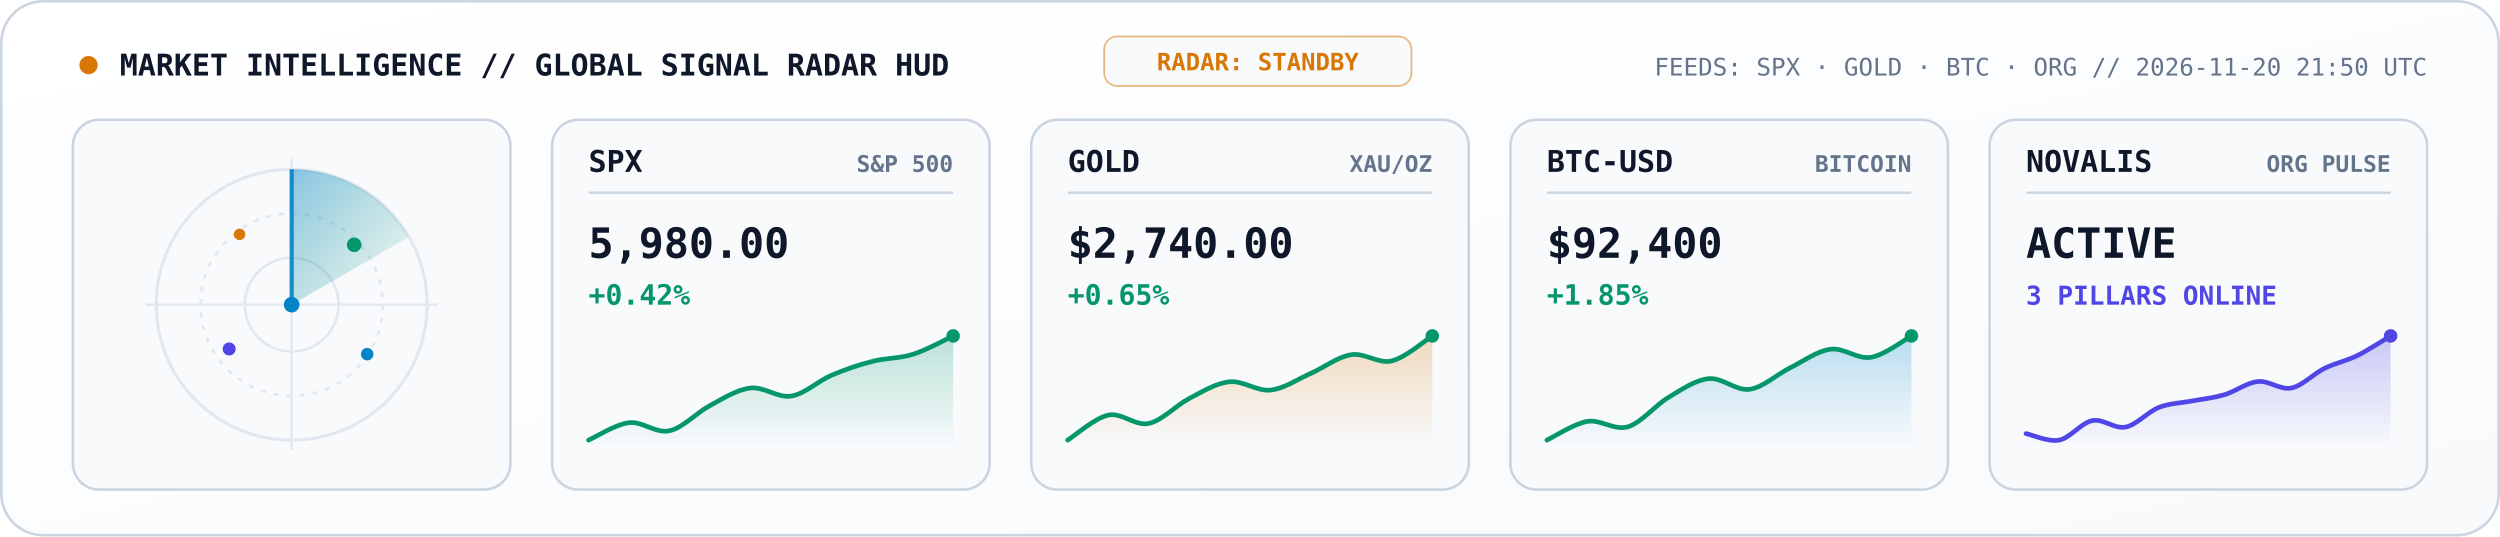
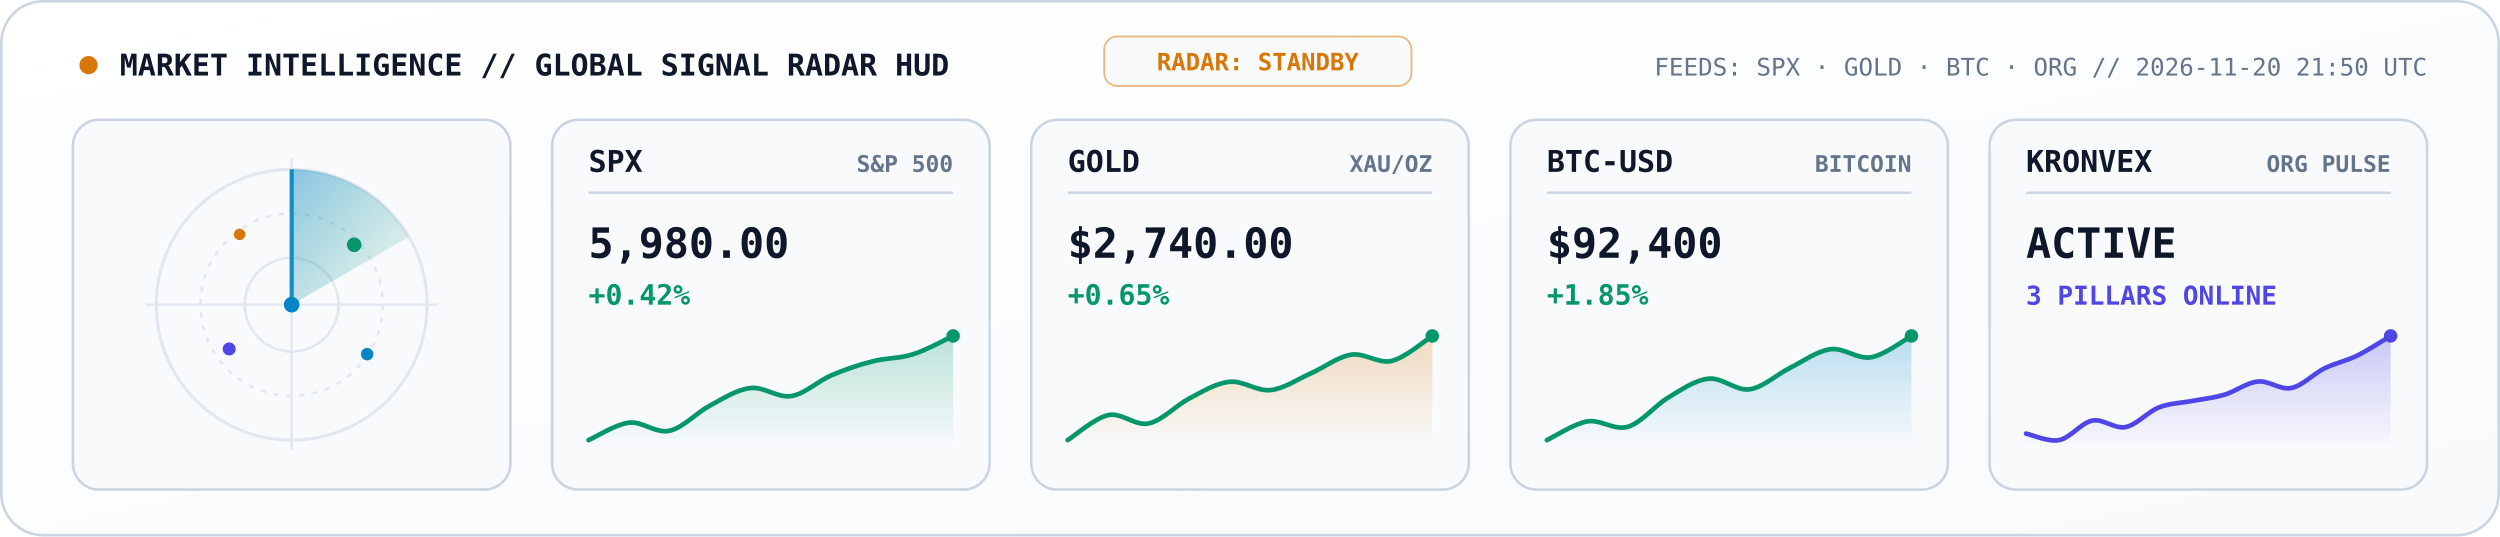
- <svg xmlns="http://www.w3.org/2000/svg" viewBox="0 0 960 206" width="960" height="206" role="img" aria-label="NOVALIS Global Market and AI Signal Radar">
+ <svg xmlns="http://www.w3.org/2000/svg" viewBox="0 0 960 206" width="960" height="206" role="img" aria-label="KRONVEX Global Market and AI Signal Radar">
  <style>
    .mono { font-family: 'JetBrains Mono', 'Fira Code', 'SF Mono', Consolas, monospace; }
  </style>
  <defs>
    <linearGradient id="radarBg" x1="0" y1="0" x2="1" y2="1">
      <stop offset="0%" stop-color="#FFFFFF" />
      <stop offset="100%" stop-color="#F8FAFC" />
    </linearGradient>
    <linearGradient id="radarBeam" x1="0" y1="0" x2="1" y2="1">
      <stop offset="0%" stop-color="#0284C7" stop-opacity="0.45" />
      <stop offset="100%" stop-color="#059669" stop-opacity="0.02" />
    </linearGradient>
    <linearGradient id="gradSpx" x1="0" y1="0" x2="0" y2="1">
      <stop offset="0%" stop-color="#059669" stop-opacity="0.25" />
      <stop offset="100%" stop-color="#059669" stop-opacity="0" />
    </linearGradient>
    <linearGradient id="gradGold" x1="0" y1="0" x2="0" y2="1">
      <stop offset="0%" stop-color="#D97706" stop-opacity="0.25" />
      <stop offset="100%" stop-color="#D97706" stop-opacity="0" />
    </linearGradient>
    <linearGradient id="gradBtc" x1="0" y1="0" x2="0" y2="1">
      <stop offset="0%" stop-color="#0284C7" stop-opacity="0.25" />
      <stop offset="100%" stop-color="#0284C7" stop-opacity="0" />
    </linearGradient>
    <linearGradient id="gradOrg" x1="0" y1="0" x2="0" y2="1">
      <stop offset="0%" stop-color="#4F46E5" stop-opacity="0.28" />
      <stop offset="100%" stop-color="#4F46E5" stop-opacity="0" />
    </linearGradient>
  </defs>
  <rect x="0.5" y="0.5" width="959" height="205" rx="16" fill="url(#radarBg)" stroke="#CBD5E1" stroke-width="1" />
  <circle cx="34" cy="25" r="3.5" fill="#D97706">
    <animate attributeName="opacity" values="1;0.3;1" dur="2s" repeatCount="indefinite" />
  </circle>
  <text x="46" y="29" fill="#0F172A" font-size="11.5" font-weight="800" class="mono">MARKET INTELLIGENCE // GLOBAL SIGNAL RADAR HUD</text>
  <rect x="424" y="14" width="118" height="19" rx="5" fill="#F8FAFC" stroke="#D97706" stroke-width="0.7" stroke-opacity="0.5" />
  <text x="483" y="27" text-anchor="middle" fill="#D97706" font-size="9.2" font-weight="800" class="mono">RADAR: STANDBY</text>
  <text x="932" y="29" text-anchor="end" fill="#64748B" font-size="9.3" class="mono">FEEDS: SPX · GOLD · BTC · ORG  //  2026-11-20 21:50 UTC</text>
  <rect x="28" y="46" width="168" height="142" rx="10" fill="#F8FAFC" stroke="#CBD5E1" stroke-width="1" />
  <circle cx="112" cy="117" r="52" fill="none" stroke="#E2E8F0" stroke-width="1.2" />
  <circle cx="112" cy="117" r="35" fill="none" stroke="#E2E8F0" stroke-width="1" stroke-dasharray="2,3" />
  <circle cx="112" cy="117" r="18" fill="none" stroke="#E2E8F0" stroke-width="1" />
  <line x1="56" y1="117" x2="168" y2="117" stroke="#E2E8F0" stroke-width="0.9" />
  <line x1="112" y1="61" x2="112" y2="173" stroke="#E2E8F0" stroke-width="0.9" />
  <g>
    <animateTransform attributeName="transform" type="rotate" from="0 112 117" to="360 112 117" dur="5.2s" repeatCount="indefinite" />
    <path d="M 112 117 L 112 65 A 52 52 0 0 1 157 91 Z" fill="url(#radarBeam)" />
    <line x1="112" y1="117" x2="112" y2="65" stroke="#0284C7" stroke-width="1.6" stroke-opacity="0.9" />
  </g>
  <circle cx="136" cy="94" r="2.8" fill="#059669">
    <animate attributeName="opacity" values="0.2;1;0.2" dur="2.6s" repeatCount="indefinite" />
  </circle>
  <circle cx="88" cy="134" r="2.5" fill="#4F46E5">
    <animate attributeName="opacity" values="0.2;1;0.2" dur="3.3s" repeatCount="indefinite" />
  </circle>
  <circle cx="141" cy="136" r="2.4" fill="#0284C7">
    <animate attributeName="opacity" values="0.15;1;0.15" dur="3.9s" repeatCount="indefinite" />
  </circle>
  <circle cx="92" cy="90" r="2.2" fill="#D97706">
    <animate attributeName="opacity" values="0.2;0.95;0.2" dur="2.9s" repeatCount="indefinite" />
  </circle>
  <circle cx="112" cy="117" r="3" fill="#0284C7" />
  <rect x="212" y="46" width="168" height="142" rx="10" fill="#F8FAFC" stroke="#CBD5E1" stroke-width="1" />
  <text x="226" y="66" fill="#0F172A" font-size="11.5" font-weight="800" class="mono">SPX</text>
  <text x="366" y="66" text-anchor="end" fill="#64748B" font-size="8.8" font-weight="600" class="mono">S&amp;P 500</text>
  <line x1="226" y1="74" x2="366" y2="74" stroke="#CBD5E1" stroke-width="0.9" />
  <text x="226" y="99" fill="#0F172A" font-size="16" font-weight="800" class="mono">5,980.00</text>
  <text x="226" y="117" fill="#059669" font-size="10.8" font-weight="700" class="mono">+0.42%</text>
  <path d="M 226.0 169.0 C 228.6 167.9, 236.4 162.9, 241.6 162.3 C 246.7 161.7, 251.9 166.6, 257.1 165.4 C 262.3 164.3, 267.5 158.4, 272.7 155.7 C 277.9 152.9, 283.0 149.6, 288.2 149.0 C 293.4 148.4, 298.6 152.9, 303.8 152.1 C 309.0 151.3, 314.1 146.3, 319.3 144.1 C 324.5 141.9, 329.7 140.1, 334.9 138.8 C 340.1 137.4, 345.3 137.7, 350.4 136.1 C 355.6 134.5, 363.4 130.2, 366.0 129.0 L 366.0 172.0 L 226.0 172.0 Z" fill="url(#gradSpx)" />
  <path d="M 226.0 169.0 C 228.6 167.9, 236.4 162.9, 241.6 162.3 C 246.7 161.7, 251.9 166.6, 257.1 165.4 C 262.3 164.3, 267.5 158.4, 272.7 155.7 C 277.9 152.9, 283.0 149.6, 288.2 149.0 C 293.4 148.4, 298.6 152.9, 303.8 152.1 C 309.0 151.3, 314.1 146.3, 319.3 144.1 C 324.5 141.9, 329.7 140.1, 334.9 138.8 C 340.1 137.4, 345.3 137.7, 350.4 136.1 C 355.6 134.5, 363.4 130.2, 366.0 129.0" fill="none" stroke="#059669" stroke-width="1.8" stroke-linecap="round" />
  <circle cx="366.0" cy="129.0" r="2.6" fill="#059669" />
  <rect x="396" y="46" width="168" height="142" rx="10" fill="#F8FAFC" stroke="#CBD5E1" stroke-width="1" />
  <text x="410" y="66" fill="#0F172A" font-size="11.5" font-weight="800" class="mono">GOLD</text>
  <text x="550" y="66" text-anchor="end" fill="#64748B" font-size="8.8" font-weight="600" class="mono">XAU/OZ</text>
  <line x1="410" y1="74" x2="550" y2="74" stroke="#CBD5E1" stroke-width="0.9" />
  <text x="410" y="99" fill="#0F172A" font-size="16" font-weight="800" class="mono">$2,740.00</text>
  <text x="410" y="117" fill="#059669" font-size="10.8" font-weight="700" class="mono">+0.65%</text>
  <path d="M 410.0 169.0 C 412.6 167.4, 420.4 160.5, 425.6 159.4 C 430.7 158.3, 435.9 163.7, 441.1 162.6 C 446.3 161.5, 451.5 155.7, 456.7 153.0 C 461.9 150.3, 467.0 147.1, 472.2 146.6 C 477.4 146.1, 482.6 150.3, 487.8 149.8 C 493.0 149.3, 498.1 145.7, 503.3 143.4 C 508.5 141.1, 513.7 137.0, 518.9 136.2 C 524.1 135.4, 529.3 139.8, 534.4 138.6 C 539.6 137.4, 547.4 130.6, 550.0 129.0 L 550.0 172.0 L 410.0 172.0 Z" fill="url(#gradGold)" />
  <path d="M 410.0 169.0 C 412.6 167.4, 420.4 160.5, 425.6 159.4 C 430.7 158.3, 435.9 163.7, 441.1 162.6 C 446.3 161.5, 451.5 155.7, 456.7 153.0 C 461.9 150.3, 467.0 147.1, 472.2 146.6 C 477.4 146.1, 482.6 150.3, 487.8 149.8 C 493.0 149.3, 498.1 145.7, 503.3 143.4 C 508.5 141.1, 513.7 137.0, 518.9 136.2 C 524.1 135.4, 529.3 139.8, 534.4 138.6 C 539.6 137.4, 547.4 130.6, 550.0 129.0" fill="none" stroke="#059669" stroke-width="1.8" stroke-linecap="round" />
  <circle cx="550.0" cy="129.0" r="2.6" fill="#059669" />
  <rect x="580" y="46" width="168" height="142" rx="10" fill="#F8FAFC" stroke="#CBD5E1" stroke-width="1" />
  <text x="594" y="66" fill="#0F172A" font-size="11.5" font-weight="800" class="mono">BTC-USD</text>
  <text x="734" y="66" text-anchor="end" fill="#64748B" font-size="8.8" font-weight="600" class="mono">BITCOIN</text>
  <line x1="594" y1="74" x2="734" y2="74" stroke="#CBD5E1" stroke-width="0.9" />
  <text x="594" y="99" fill="#0F172A" font-size="16" font-weight="800" class="mono">$92,400</text>
  <text x="594" y="117" fill="#059669" font-size="10.8" font-weight="700" class="mono">+1.85%</text>
  <path d="M 594.0 169.0 C 596.6 167.8, 604.4 162.7, 609.6 161.8 C 614.7 161.0, 619.9 165.4, 625.1 163.9 C 630.3 162.3, 635.5 155.7, 640.7 152.6 C 645.9 149.5, 651.0 145.9, 656.2 145.4 C 661.4 144.9, 666.6 150.2, 671.8 149.5 C 677.0 148.8, 682.1 143.9, 687.3 141.3 C 692.5 138.7, 697.7 134.8, 702.9 134.1 C 708.1 133.4, 713.3 138.1, 718.4 137.2 C 723.6 136.4, 731.4 130.4, 734.0 129.0 L 734.0 172.0 L 594.0 172.0 Z" fill="url(#gradBtc)" />
  <path d="M 594.0 169.0 C 596.6 167.8, 604.4 162.7, 609.6 161.8 C 614.7 161.0, 619.9 165.4, 625.1 163.9 C 630.3 162.3, 635.5 155.7, 640.7 152.6 C 645.9 149.5, 651.0 145.9, 656.2 145.4 C 661.4 144.9, 666.6 150.2, 671.8 149.5 C 677.0 148.8, 682.1 143.9, 687.3 141.3 C 692.5 138.7, 697.7 134.8, 702.9 134.1 C 708.1 133.4, 713.3 138.1, 718.4 137.2 C 723.6 136.4, 731.4 130.4, 734.0 129.0" fill="none" stroke="#059669" stroke-width="1.8" stroke-linecap="round" />
  <circle cx="734.0" cy="129.0" r="2.6" fill="#059669" />
  <rect x="764" y="46" width="168" height="142" rx="10" fill="#F8FAFC" stroke="#CBD5E1" stroke-width="1" />
-   <text x="778" y="66" fill="#0F172A" font-size="11.5" font-weight="800" class="mono">NOVALIS</text>
+   <text x="778" y="66" fill="#0F172A" font-size="11.5" font-weight="800" class="mono">KRONVEX</text>
  <text x="918" y="66" text-anchor="end" fill="#64748B" font-size="8.8" font-weight="600" class="mono">ORG PULSE</text>
  <line x1="778" y1="74" x2="918" y2="74" stroke="#CBD5E1" stroke-width="0.9" />
  <text x="778" y="99" fill="#0F172A" font-size="16" font-weight="800" class="mono">ACTIVE</text>
  <text x="778" y="117" fill="#4F46E5" font-size="10" font-weight="700" class="mono">3 PILLARS ONLINE</text>
  <path d="M 778.0 166.5 C 780.1 166.9, 786.5 169.8, 790.7 169.0 C 795.0 168.2, 799.2 162.3, 803.5 161.5 C 807.7 160.7, 811.9 164.8, 816.2 164.0 C 820.4 163.2, 824.7 158.2, 828.9 156.5 C 833.2 154.8, 837.4 154.8, 841.6 154.0 C 845.9 153.2, 850.1 152.8, 854.4 151.5 C 858.6 150.2, 862.8 146.9, 867.1 146.5 C 871.3 146.1, 875.6 149.8, 879.8 149.0 C 884.1 148.2, 888.3 143.6, 892.5 141.5 C 896.8 139.4, 901.0 138.6, 905.3 136.5 C 909.5 134.4, 915.9 130.2, 918.0 129.0 L 918.0 172.0 L 778.0 172.0 Z" fill="url(#gradOrg)" />
  <path d="M 778.0 166.5 C 780.1 166.9, 786.5 169.8, 790.7 169.0 C 795.0 168.2, 799.2 162.3, 803.5 161.5 C 807.7 160.7, 811.9 164.8, 816.2 164.0 C 820.4 163.2, 824.7 158.2, 828.9 156.5 C 833.2 154.8, 837.4 154.8, 841.6 154.0 C 845.9 153.2, 850.1 152.8, 854.4 151.5 C 858.6 150.2, 862.8 146.9, 867.1 146.5 C 871.3 146.1, 875.6 149.8, 879.8 149.0 C 884.1 148.2, 888.3 143.6, 892.5 141.5 C 896.8 139.4, 901.0 138.6, 905.3 136.5 C 909.5 134.4, 915.9 130.2, 918.0 129.0" fill="none" stroke="#4F46E5" stroke-width="1.8" stroke-linecap="round" />
  <circle cx="918.0" cy="129.0" r="2.6" fill="#4F46E5" />
</svg>
